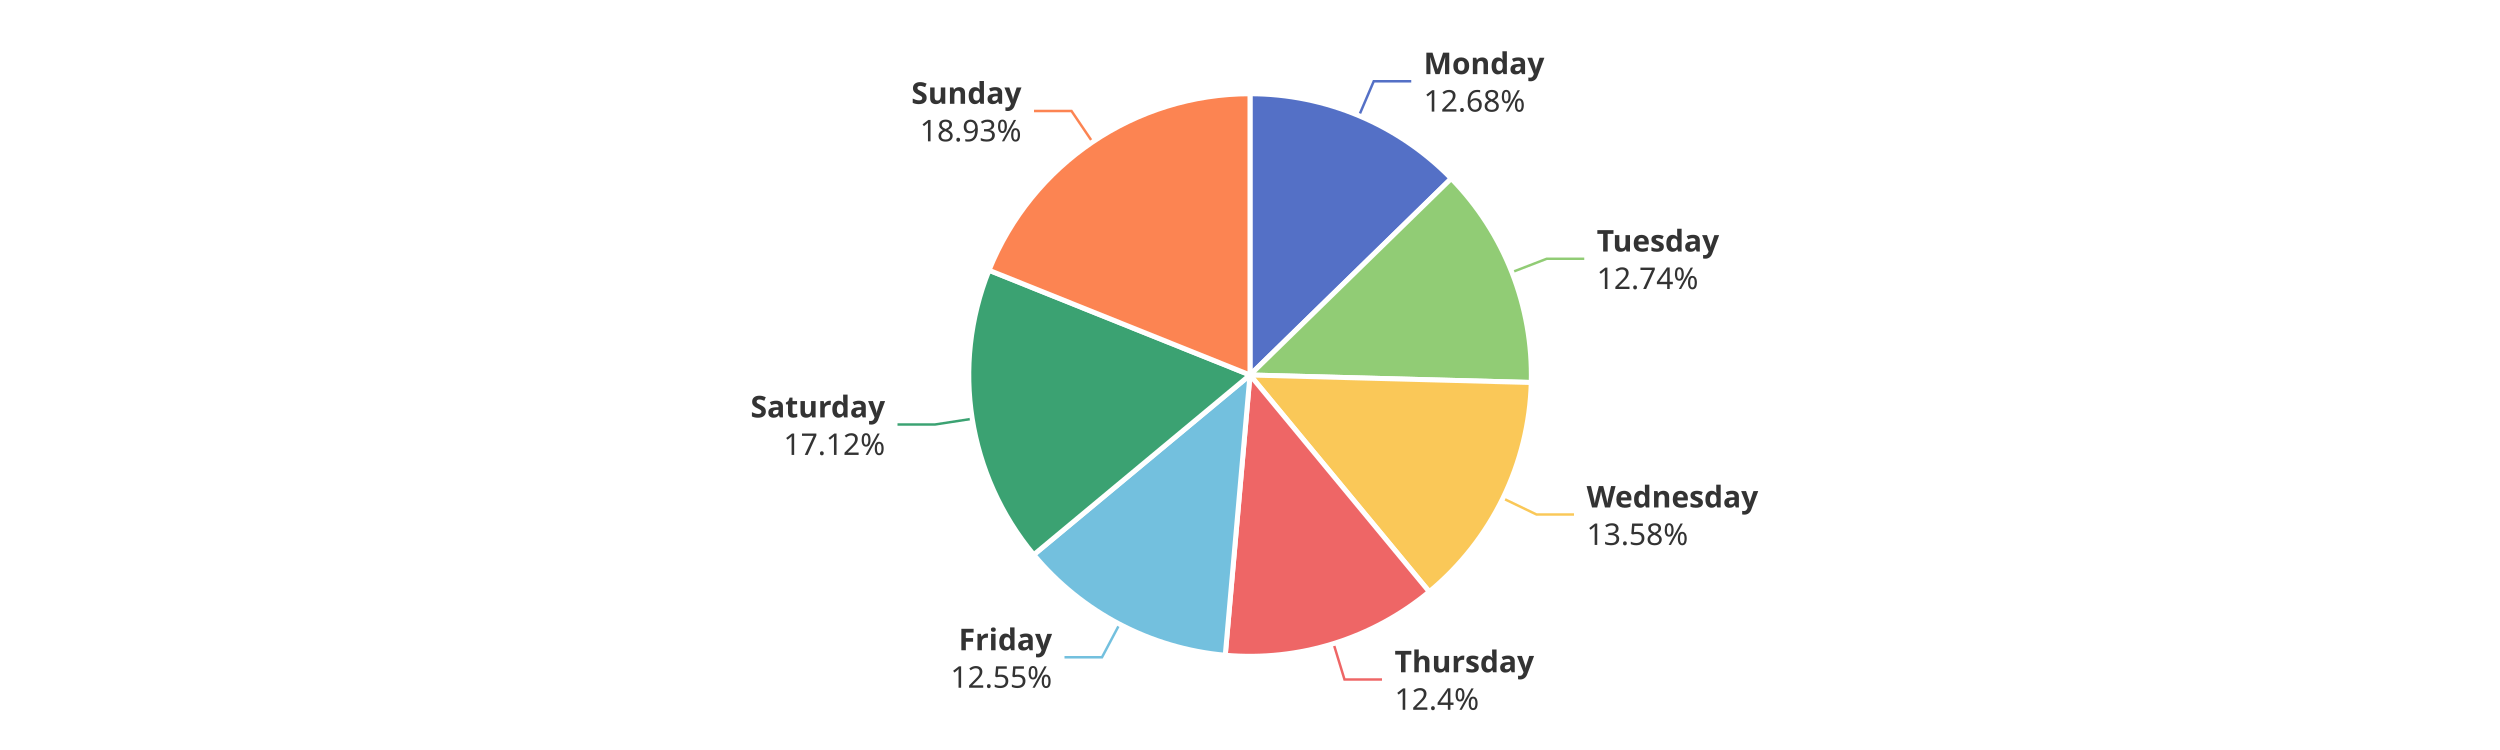
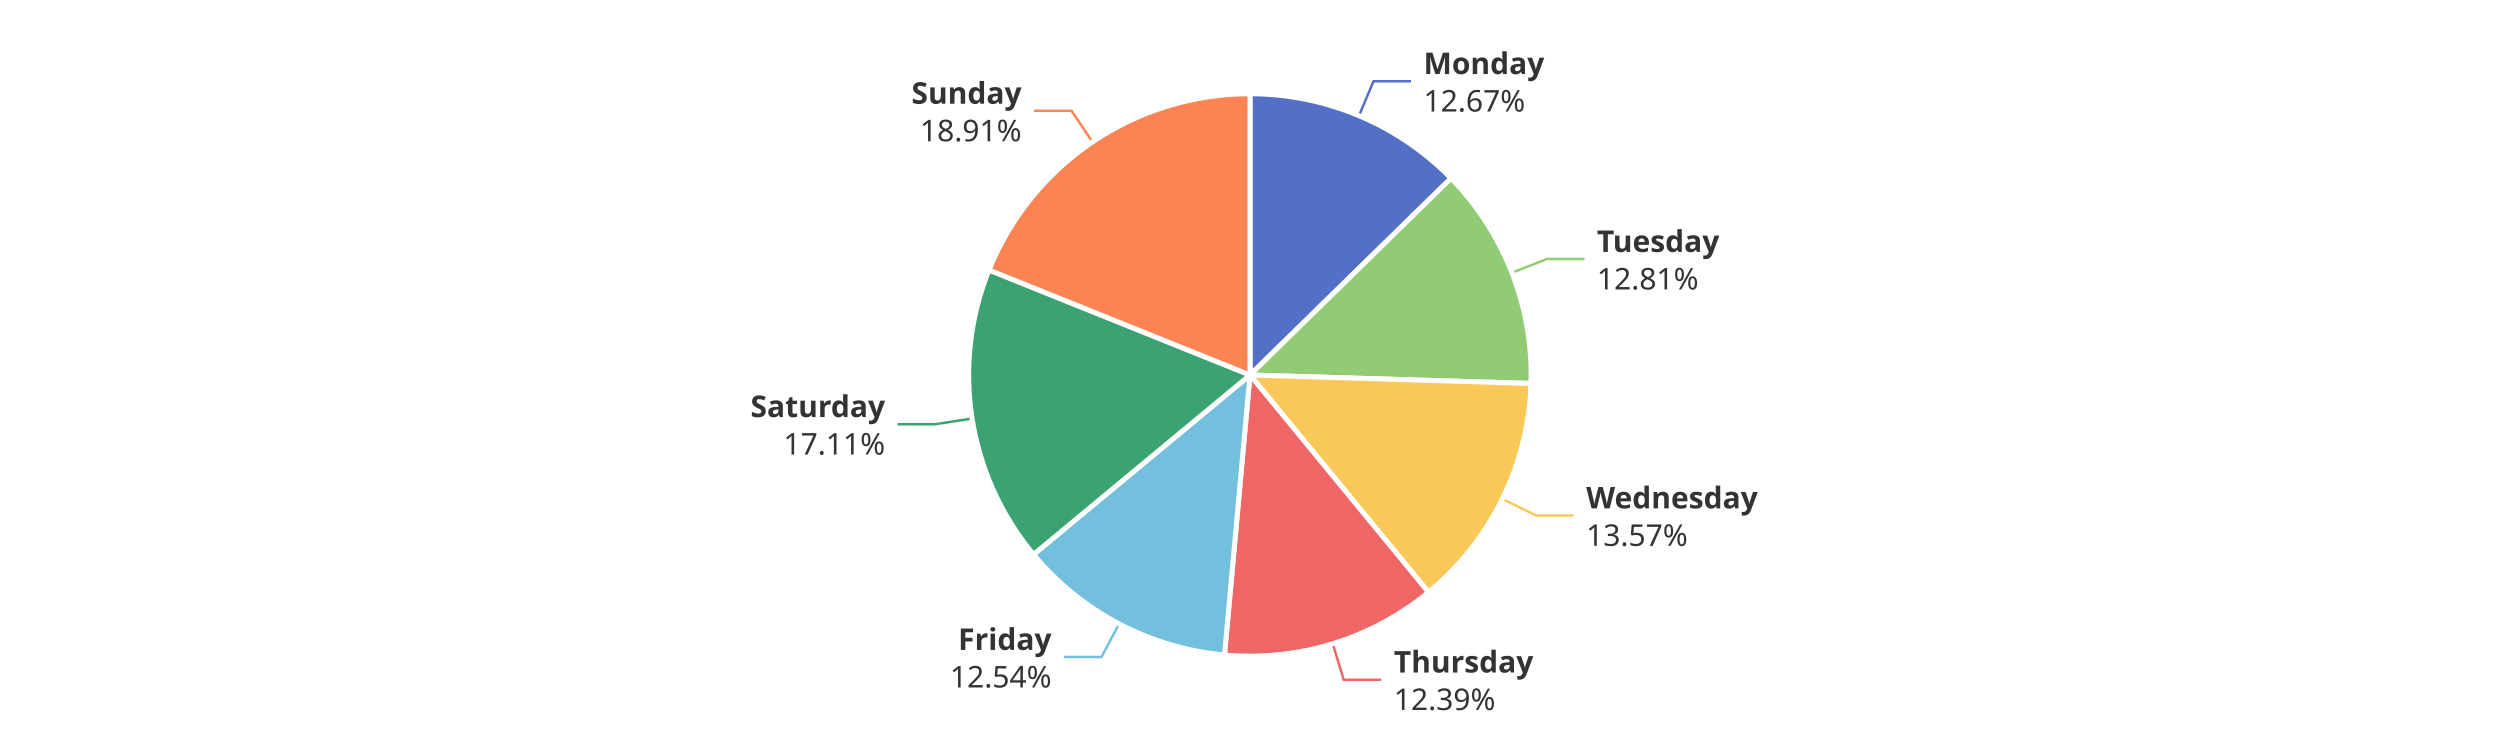
<svg xmlns="http://www.w3.org/2000/svg" width="1000" height="300" version="1.1" baseProfile="full" viewBox="0 0 1000 300">
  <rect width="1000" height="300" x="0" y="0" id="0" fill="#ffffff" />
-   <polyline points="543.6 46.3 549.5 32.5 564.5 32.5" fill="none" stroke="#5470c6" />
-   <polyline points="604.7 108.9 618.7 103.5 633.7 103.5" fill="none" stroke="#91cc75" />
-   <polyline points="601.1 199.3 614.6 205.8 629.6 205.8" fill="none" stroke="#fac858" />
-   <polyline points="533.4 257.4 537.8 271.8 552.8 271.8" fill="none" stroke="#ee6666" />
-   <polyline points="447.8 249.7 440.8 262.9 425.8 262.9" fill="none" stroke="#73c0de" />
-   <polyline points="388.9 167.5 374 169.8 359 169.8" fill="none" stroke="#3ba272" />
-   <polyline points="437 56.8 428.6 44.4 413.6 44.4" fill="none" stroke="#fc8452" />
-   <path d="M500 37.5A112.5 112.5 0 0 1 580.5 71.4L500 150Z" fill="#5470c6" stroke="#fff" stroke-width="2" stroke-linejoin="round" />
-   <path d="M580.5 71.4A112.5 112.5 0 0 1 612.5 153L500 150Z" fill="#91cc75" stroke="#fff" stroke-width="2" stroke-linejoin="round" />
-   <path d="M612.5 153A112.5 112.5 0 0 1 571.7 236.7L500 150Z" fill="#fac858" stroke="#fff" stroke-width="2" stroke-linejoin="round" />
-   <path d="M571.7 236.7A112.5 112.5 0 0 1 490.1 262.1L500 150Z" fill="#ee6666" stroke="#fff" stroke-width="2" stroke-linejoin="round" />
-   <path d="M490.1 262.1A112.5 112.5 0 0 1 413.5 221.9L500 150Z" fill="#73c0de" stroke="#fff" stroke-width="2" stroke-linejoin="round" />
-   <path d="M413.5 221.9A112.5 112.5 0 0 1 395.6 108.1L500 150Z" fill="#3ba272" stroke="#fff" stroke-width="2" stroke-linejoin="round" />
-   <path d="M395.6 108.1A112.5 112.5 0 0 1 500 37.5L500 150Z" fill="#fc8452" stroke="#fff" stroke-width="2" stroke-linejoin="round" />
-   <path d="M0 -15l42.8 0l0 30l-42.8 0Z" transform="translate(569.4621 32.4851)" fill="none" />
-   <text dominant-baseline="central" text-anchor="start" style="font-size:12px;font-family:sans-serif;font-weight:bold;" y="-7.5" transform="translate(569.4621 32.4851)" fill="#333" stroke="rgb(255,255,255)" stroke-width="2" paint-order="stroke" stroke-miterlimit="2">Monday</text>
-   <text dominant-baseline="central" text-anchor="start" style="font-size:12px;font-family:sans-serif;" y="7.5" transform="translate(569.4621 32.4851)" fill="#333" stroke="rgb(255,255,255)" stroke-width="2" paint-order="stroke" stroke-miterlimit="2">12.68%</text>
-   <path d="M0 -15l46.2 0l0 30l-46.2 0Z" transform="translate(638.6989 103.451)" fill="none" />
-   <text dominant-baseline="central" text-anchor="start" style="font-size:12px;font-family:sans-serif;font-weight:bold;" y="-7.5" transform="translate(638.6989 103.451)" fill="#333" stroke="rgb(255,255,255)" stroke-width="2" paint-order="stroke" stroke-miterlimit="2">Tuesday</text>
-   <text dominant-baseline="central" text-anchor="start" style="font-size:12px;font-family:sans-serif;" y="7.5" transform="translate(638.6989 103.451)" fill="#333" stroke="rgb(255,255,255)" stroke-width="2" paint-order="stroke" stroke-miterlimit="2">12.74%</text>
-   <path d="M0 -15l63.6 0l0 30l-63.6 0Z" transform="translate(634.6278 205.8275)" fill="none" />
-   <text dominant-baseline="central" text-anchor="start" style="font-size:12px;font-family:sans-serif;font-weight:bold;" y="-7.5" transform="translate(634.6278 205.8275)" fill="#333" stroke="rgb(255,255,255)" stroke-width="2" paint-order="stroke" stroke-miterlimit="2">Wednesday</text>
-   <text dominant-baseline="central" text-anchor="start" style="font-size:12px;font-family:sans-serif;" y="7.5" transform="translate(634.6278 205.8275)" fill="#333" stroke="rgb(255,255,255)" stroke-width="2" paint-order="stroke" stroke-miterlimit="2">13.58%</text>
-   <path d="M0 -15l50.2 0l0 30l-50.2 0Z" transform="translate(557.8382 271.756)" fill="none" />
-   <text dominant-baseline="central" text-anchor="start" style="font-size:12px;font-family:sans-serif;font-weight:bold;" y="-7.5" transform="translate(557.8382 271.756)" fill="#333" stroke="rgb(255,255,255)" stroke-width="2" paint-order="stroke" stroke-miterlimit="2">Thursday</text>
-   <text dominant-baseline="central" text-anchor="start" style="font-size:12px;font-family:sans-serif;" y="7.5" transform="translate(557.8382 271.756)" fill="#333" stroke="rgb(255,255,255)" stroke-width="2" paint-order="stroke" stroke-miterlimit="2">12.4%</text>
-   <path d="M-40.9 -15l40.9 0l0 30l-40.9 0Z" transform="translate(420.8297 262.9386)" fill="none" />
-   <text dominant-baseline="central" text-anchor="end" style="font-size:12px;font-family:sans-serif;font-weight:bold;" y="-7.5" transform="translate(420.8297 262.9386)" fill="#333" stroke="rgb(255,255,255)" stroke-width="2" paint-order="stroke" stroke-miterlimit="2">Friday</text>
-   <text dominant-baseline="central" text-anchor="end" style="font-size:12px;font-family:sans-serif;" y="7.5" transform="translate(420.8297 262.9386)" fill="#333" stroke="rgb(255,255,255)" stroke-width="2" paint-order="stroke" stroke-miterlimit="2">12.55%</text>
-   <path d="M-48.2 -15l48.2 0l0 30l-48.2 0Z" transform="translate(354.0482 169.8089)" fill="none" />
-   <text dominant-baseline="central" text-anchor="end" style="font-size:12px;font-family:sans-serif;font-weight:bold;" y="-7.5" transform="translate(354.0482 169.8089)" fill="#333" stroke="rgb(255,255,255)" stroke-width="2" paint-order="stroke" stroke-miterlimit="2">Saturday</text>
-   <text dominant-baseline="central" text-anchor="end" style="font-size:12px;font-family:sans-serif;" y="7.5" transform="translate(354.0482 169.8089)" fill="#333" stroke="rgb(255,255,255)" stroke-width="2" paint-order="stroke" stroke-miterlimit="2">17.12%</text>
-   <path d="M-40.9 -15l40.9 0l0 30l-40.9 0Z" transform="translate(408.5933 44.3717)" fill="none" />
-   <text dominant-baseline="central" text-anchor="end" style="font-size:12px;font-family:sans-serif;font-weight:bold;" y="-7.5" transform="translate(408.5933 44.3717)" fill="#333" stroke="rgb(255,255,255)" stroke-width="2" paint-order="stroke" stroke-miterlimit="2">Sunday</text>
-   <text dominant-baseline="central" text-anchor="end" style="font-size:12px;font-family:sans-serif;" y="7.5" transform="translate(408.5933 44.3717)" fill="#333" stroke="rgb(255,255,255)" stroke-width="2" paint-order="stroke" stroke-miterlimit="2">18.93%</text>
+   <polyline points="543.6 46.3 549.4 32.5 564.4 32.5" fill="none" stroke="#5470c6" />
+   <polyline points="604.8 109.1 618.8 103.6 633.8 103.6" fill="none" stroke="#91cc75" />
+   <polyline points="601 199.6 614.4 206.2 629.4 206.2" fill="none" stroke="#fac858" />
+   <polyline points="533.1 257.5 537.5 271.9 552.5 271.9" fill="none" stroke="#ee6666" />
+   <polyline points="447.6 249.6 440.6 262.8 425.6 262.8" fill="none" stroke="#73c0de" />
+   <polyline points="388.8 167.4 374 169.7 359 169.7" fill="none" stroke="#3ba272" />
+   <polyline points="437 56.8 428.6 44.3 413.6 44.3" fill="none" stroke="#fc8452" />
+   <path d="M500 37.5A112.5 112.5 0 0 1 580.4 71.3L500 150Z" fill="#5470c6" stroke="#fff" stroke-width="2" stroke-linejoin="round" />
+   <path d="M580.4 71.3A112.5 112.5 0 0 1 612.4 153.4L500 150Z" fill="#91cc75" stroke="#fff" stroke-width="2" stroke-linejoin="round" />
+   <path d="M612.4 153.4A112.5 112.5 0 0 1 571.4 236.9L500 150Z" fill="#fac858" stroke="#fff" stroke-width="2" stroke-linejoin="round" />
+   <path d="M571.4 236.9A112.5 112.5 0 0 1 489.8 262L500 150Z" fill="#ee6666" stroke="#fff" stroke-width="2" stroke-linejoin="round" />
+   <path d="M489.8 262A112.5 112.5 0 0 1 413.4 221.8L500 150Z" fill="#73c0de" stroke="#fff" stroke-width="2" stroke-linejoin="round" />
+   <path d="M413.4 221.8A112.5 112.5 0 0 1 395.6 108L500 150Z" fill="#3ba272" stroke="#fff" stroke-width="2" stroke-linejoin="round" />
+   <path d="M395.6 108A112.5 112.5 0 0 1 500 37.5L500 150Z" fill="#fc8452" stroke="#fff" stroke-width="2" stroke-linejoin="round" />
+   <path d="M0 -15l42.8 0l0 30l-42.8 0Z" transform="translate(569.4205 32.4676)" fill="none" />
+   <text dominant-baseline="central" text-anchor="start" style="font-size:12px;font-family:sans-serif;font-weight:bold;" y="-7.5" transform="translate(569.4205 32.4676)" fill="#333" stroke="rgb(255,255,255)" stroke-width="2" paint-order="stroke" stroke-miterlimit="2">Monday</text>
+   <text dominant-baseline="central" text-anchor="start" style="font-size:12px;font-family:sans-serif;" y="7.5" transform="translate(569.4205 32.4676)" fill="#333" stroke="rgb(255,255,255)" stroke-width="2" paint-order="stroke" stroke-miterlimit="2">12.67%</text>
+   <path d="M0 -15l46.2 0l0 30l-46.2 0Z" transform="translate(638.7664 103.6233)" fill="none" />
+   <text dominant-baseline="central" text-anchor="start" style="font-size:12px;font-family:sans-serif;font-weight:bold;" y="-7.5" transform="translate(638.7664 103.6233)" fill="#333" stroke="rgb(255,255,255)" stroke-width="2" paint-order="stroke" stroke-miterlimit="2">Tuesday</text>
+   <text dominant-baseline="central" text-anchor="start" style="font-size:12px;font-family:sans-serif;" y="7.5" transform="translate(638.7664 103.6233)" fill="#333" stroke="rgb(255,255,255)" stroke-width="2" paint-order="stroke" stroke-miterlimit="2">12.81%</text>
+   <path d="M0 -15l63.6 0l0 30l-63.6 0Z" transform="translate(634.4456 206.2001)" fill="none" />
+   <text dominant-baseline="central" text-anchor="start" style="font-size:12px;font-family:sans-serif;font-weight:bold;" y="-7.5" transform="translate(634.4456 206.2001)" fill="#333" stroke="rgb(255,255,255)" stroke-width="2" paint-order="stroke" stroke-miterlimit="2">Wednesday</text>
+   <text dominant-baseline="central" text-anchor="start" style="font-size:12px;font-family:sans-serif;" y="7.5" transform="translate(634.4456 206.2001)" fill="#333" stroke="rgb(255,255,255)" stroke-width="2" paint-order="stroke" stroke-miterlimit="2">13.57%</text>
+   <path d="M0 -15l50.2 0l0 30l-50.2 0Z" transform="translate(557.5284 271.8518)" fill="none" />
+   <text dominant-baseline="central" text-anchor="start" style="font-size:12px;font-family:sans-serif;font-weight:bold;" y="-7.5" transform="translate(557.5284 271.8518)" fill="#333" stroke="rgb(255,255,255)" stroke-width="2" paint-order="stroke" stroke-miterlimit="2">Thursday</text>
+   <text dominant-baseline="central" text-anchor="start" style="font-size:12px;font-family:sans-serif;" y="7.5" transform="translate(557.5284 271.8518)" fill="#333" stroke="rgb(255,255,255)" stroke-width="2" paint-order="stroke" stroke-miterlimit="2">12.39%</text>
+   <path d="M-40.9 -15l40.9 0l0 30l-40.9 0Z" transform="translate(420.6223 262.8297)" fill="none" />
+   <text dominant-baseline="central" text-anchor="end" style="font-size:12px;font-family:sans-serif;font-weight:bold;" y="-7.5" transform="translate(420.6223 262.8297)" fill="#333" stroke="rgb(255,255,255)" stroke-width="2" paint-order="stroke" stroke-miterlimit="2">Friday</text>
+   <text dominant-baseline="central" text-anchor="end" style="font-size:12px;font-family:sans-serif;" y="7.5" transform="translate(420.6223 262.8297)" fill="#333" stroke="rgb(255,255,255)" stroke-width="2" paint-order="stroke" stroke-miterlimit="2">12.54%</text>
+   <path d="M-48.2 -15l48.2 0l0 30l-48.2 0Z" transform="translate(354.0262 169.6684)" fill="none" />
+   <text dominant-baseline="central" text-anchor="end" style="font-size:12px;font-family:sans-serif;font-weight:bold;" y="-7.5" transform="translate(354.0262 169.6684)" fill="#333" stroke="rgb(255,255,255)" stroke-width="2" paint-order="stroke" stroke-miterlimit="2">Saturday</text>
+   <text dominant-baseline="central" text-anchor="end" style="font-size:12px;font-family:sans-serif;" y="7.5" transform="translate(354.0262 169.6684)" fill="#333" stroke="rgb(255,255,255)" stroke-width="2" paint-order="stroke" stroke-miterlimit="2">17.11%</text>
+   <path d="M-40.9 -15l40.9 0l0 30l-40.9 0Z" transform="translate(408.6328 44.345)" fill="none" />
+   <text dominant-baseline="central" text-anchor="end" style="font-size:12px;font-family:sans-serif;font-weight:bold;" y="-7.5" transform="translate(408.6328 44.345)" fill="#333" stroke="rgb(255,255,255)" stroke-width="2" paint-order="stroke" stroke-miterlimit="2">Sunday</text>
+   <text dominant-baseline="central" text-anchor="end" style="font-size:12px;font-family:sans-serif;" y="7.5" transform="translate(408.6328 44.345)" fill="#333" stroke="rgb(255,255,255)" stroke-width="2" paint-order="stroke" stroke-miterlimit="2">18.91%</text>
</svg>
